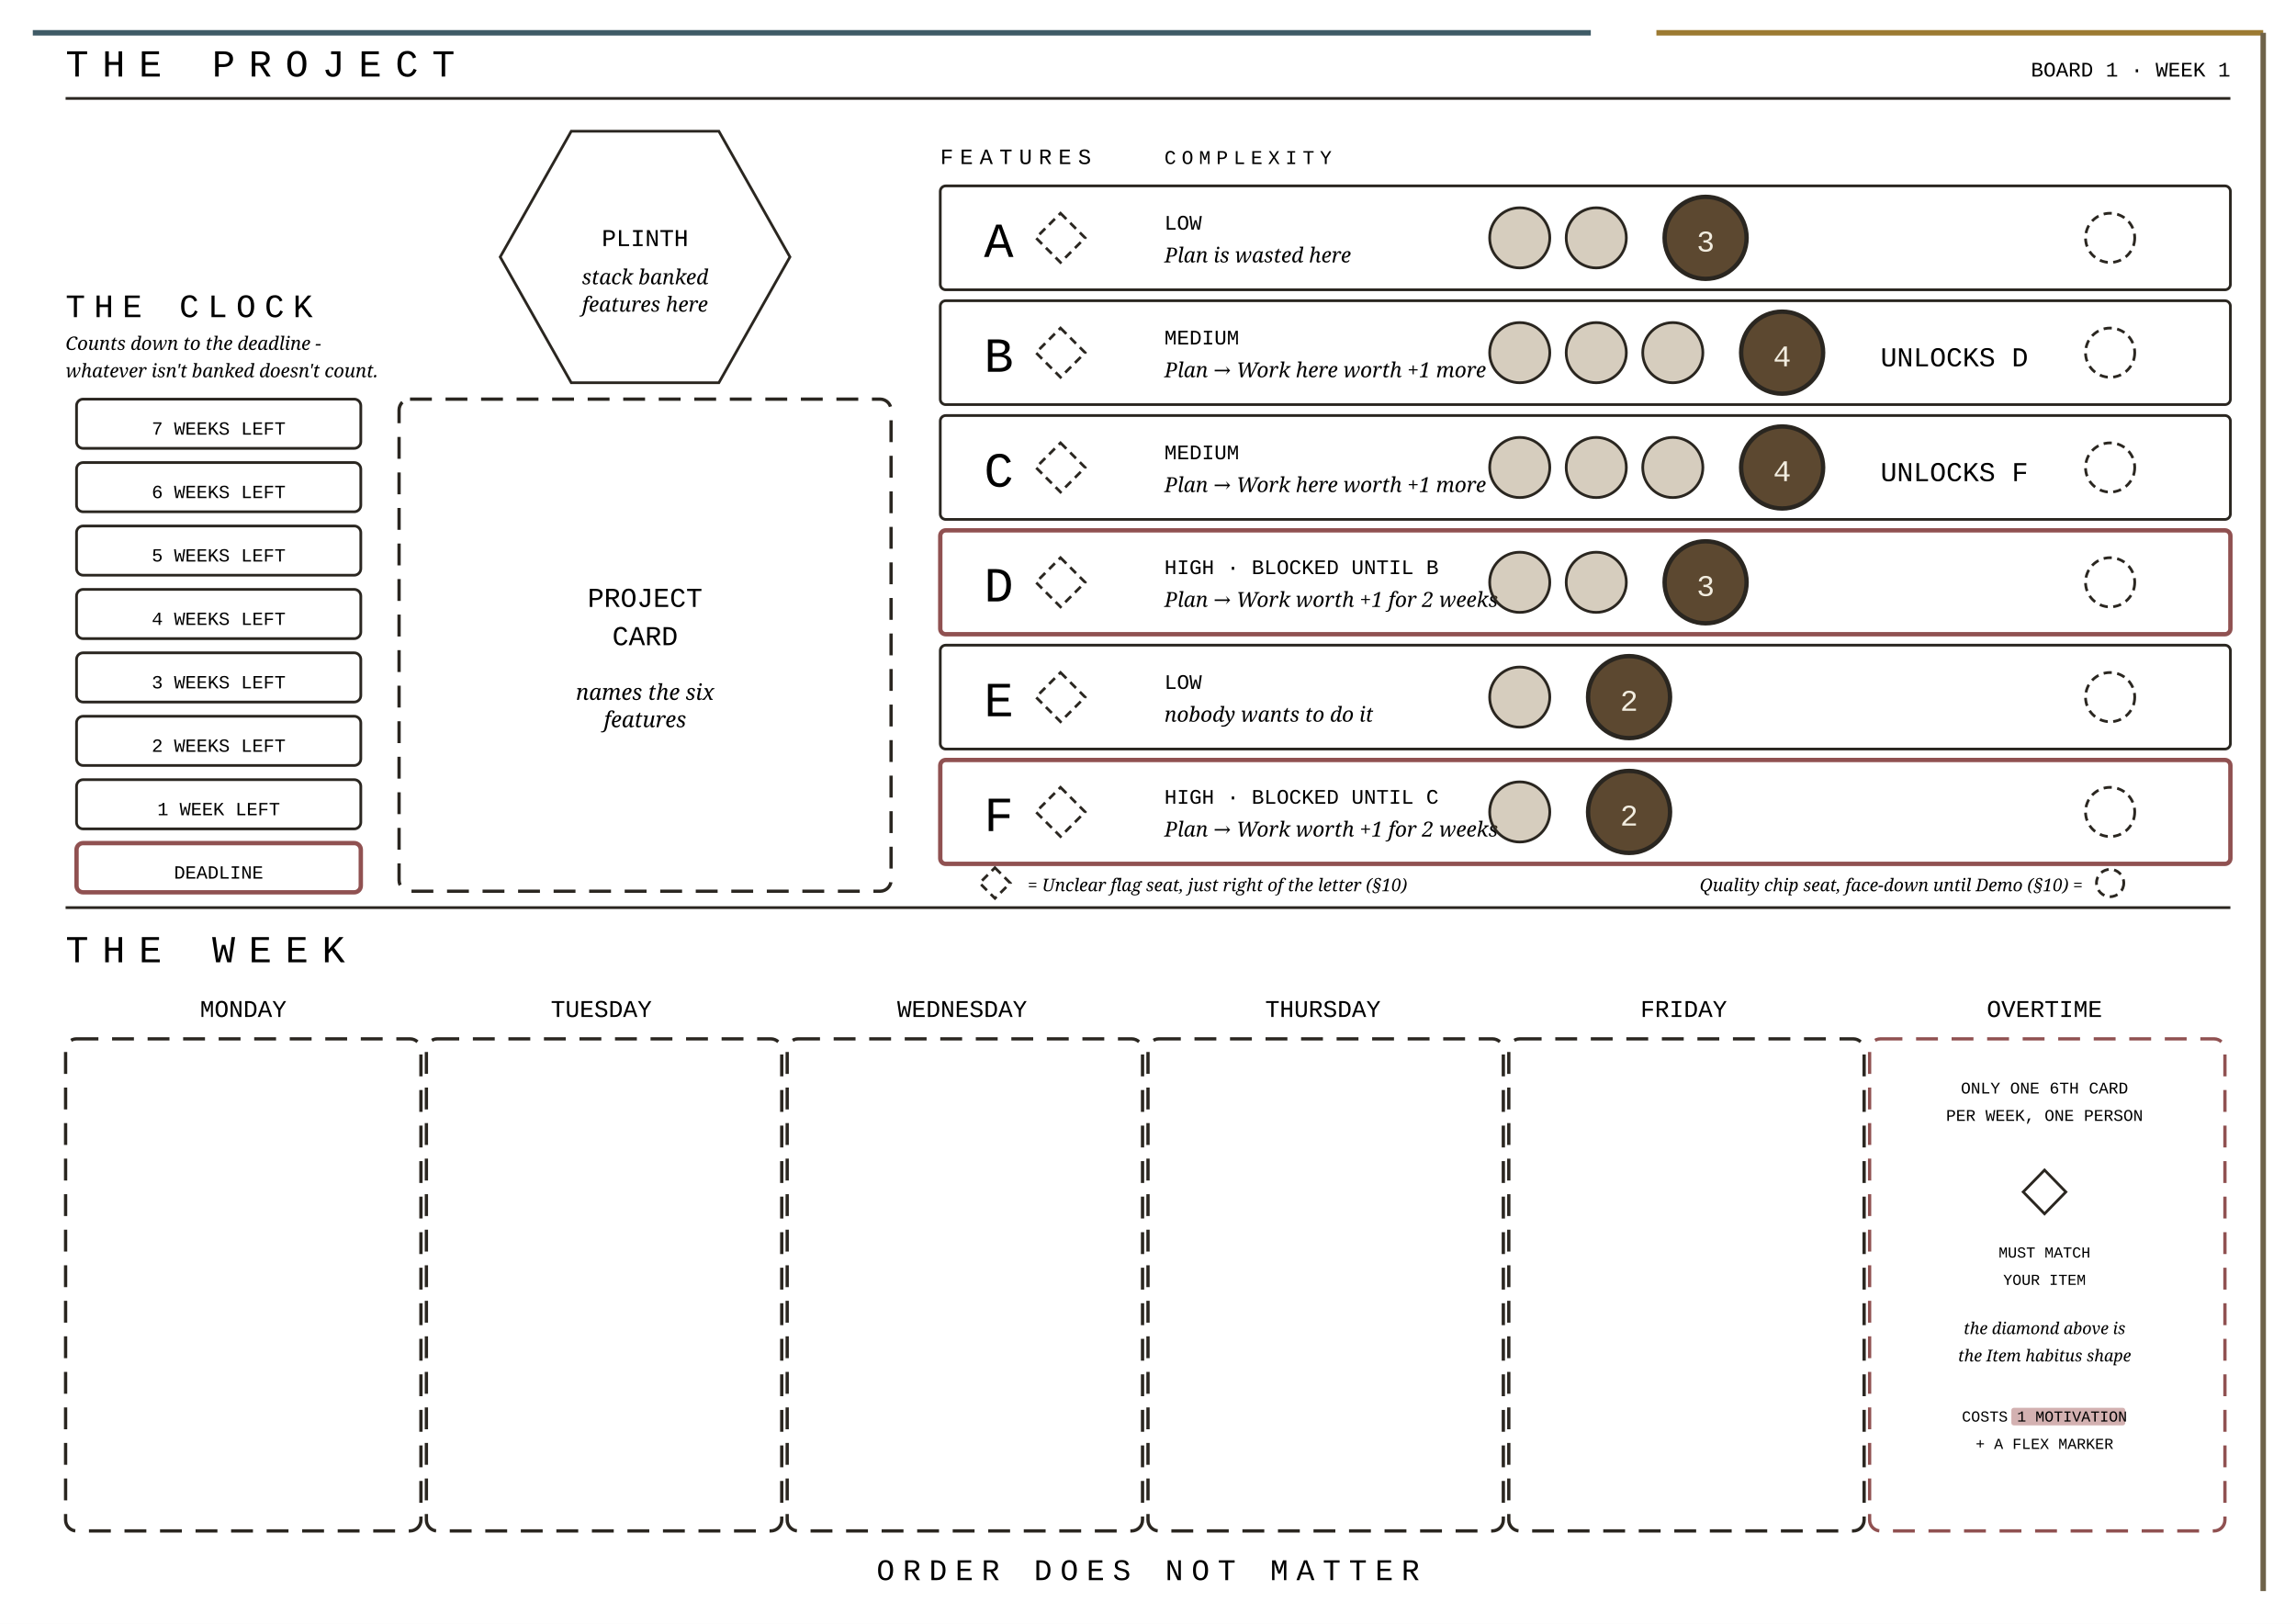
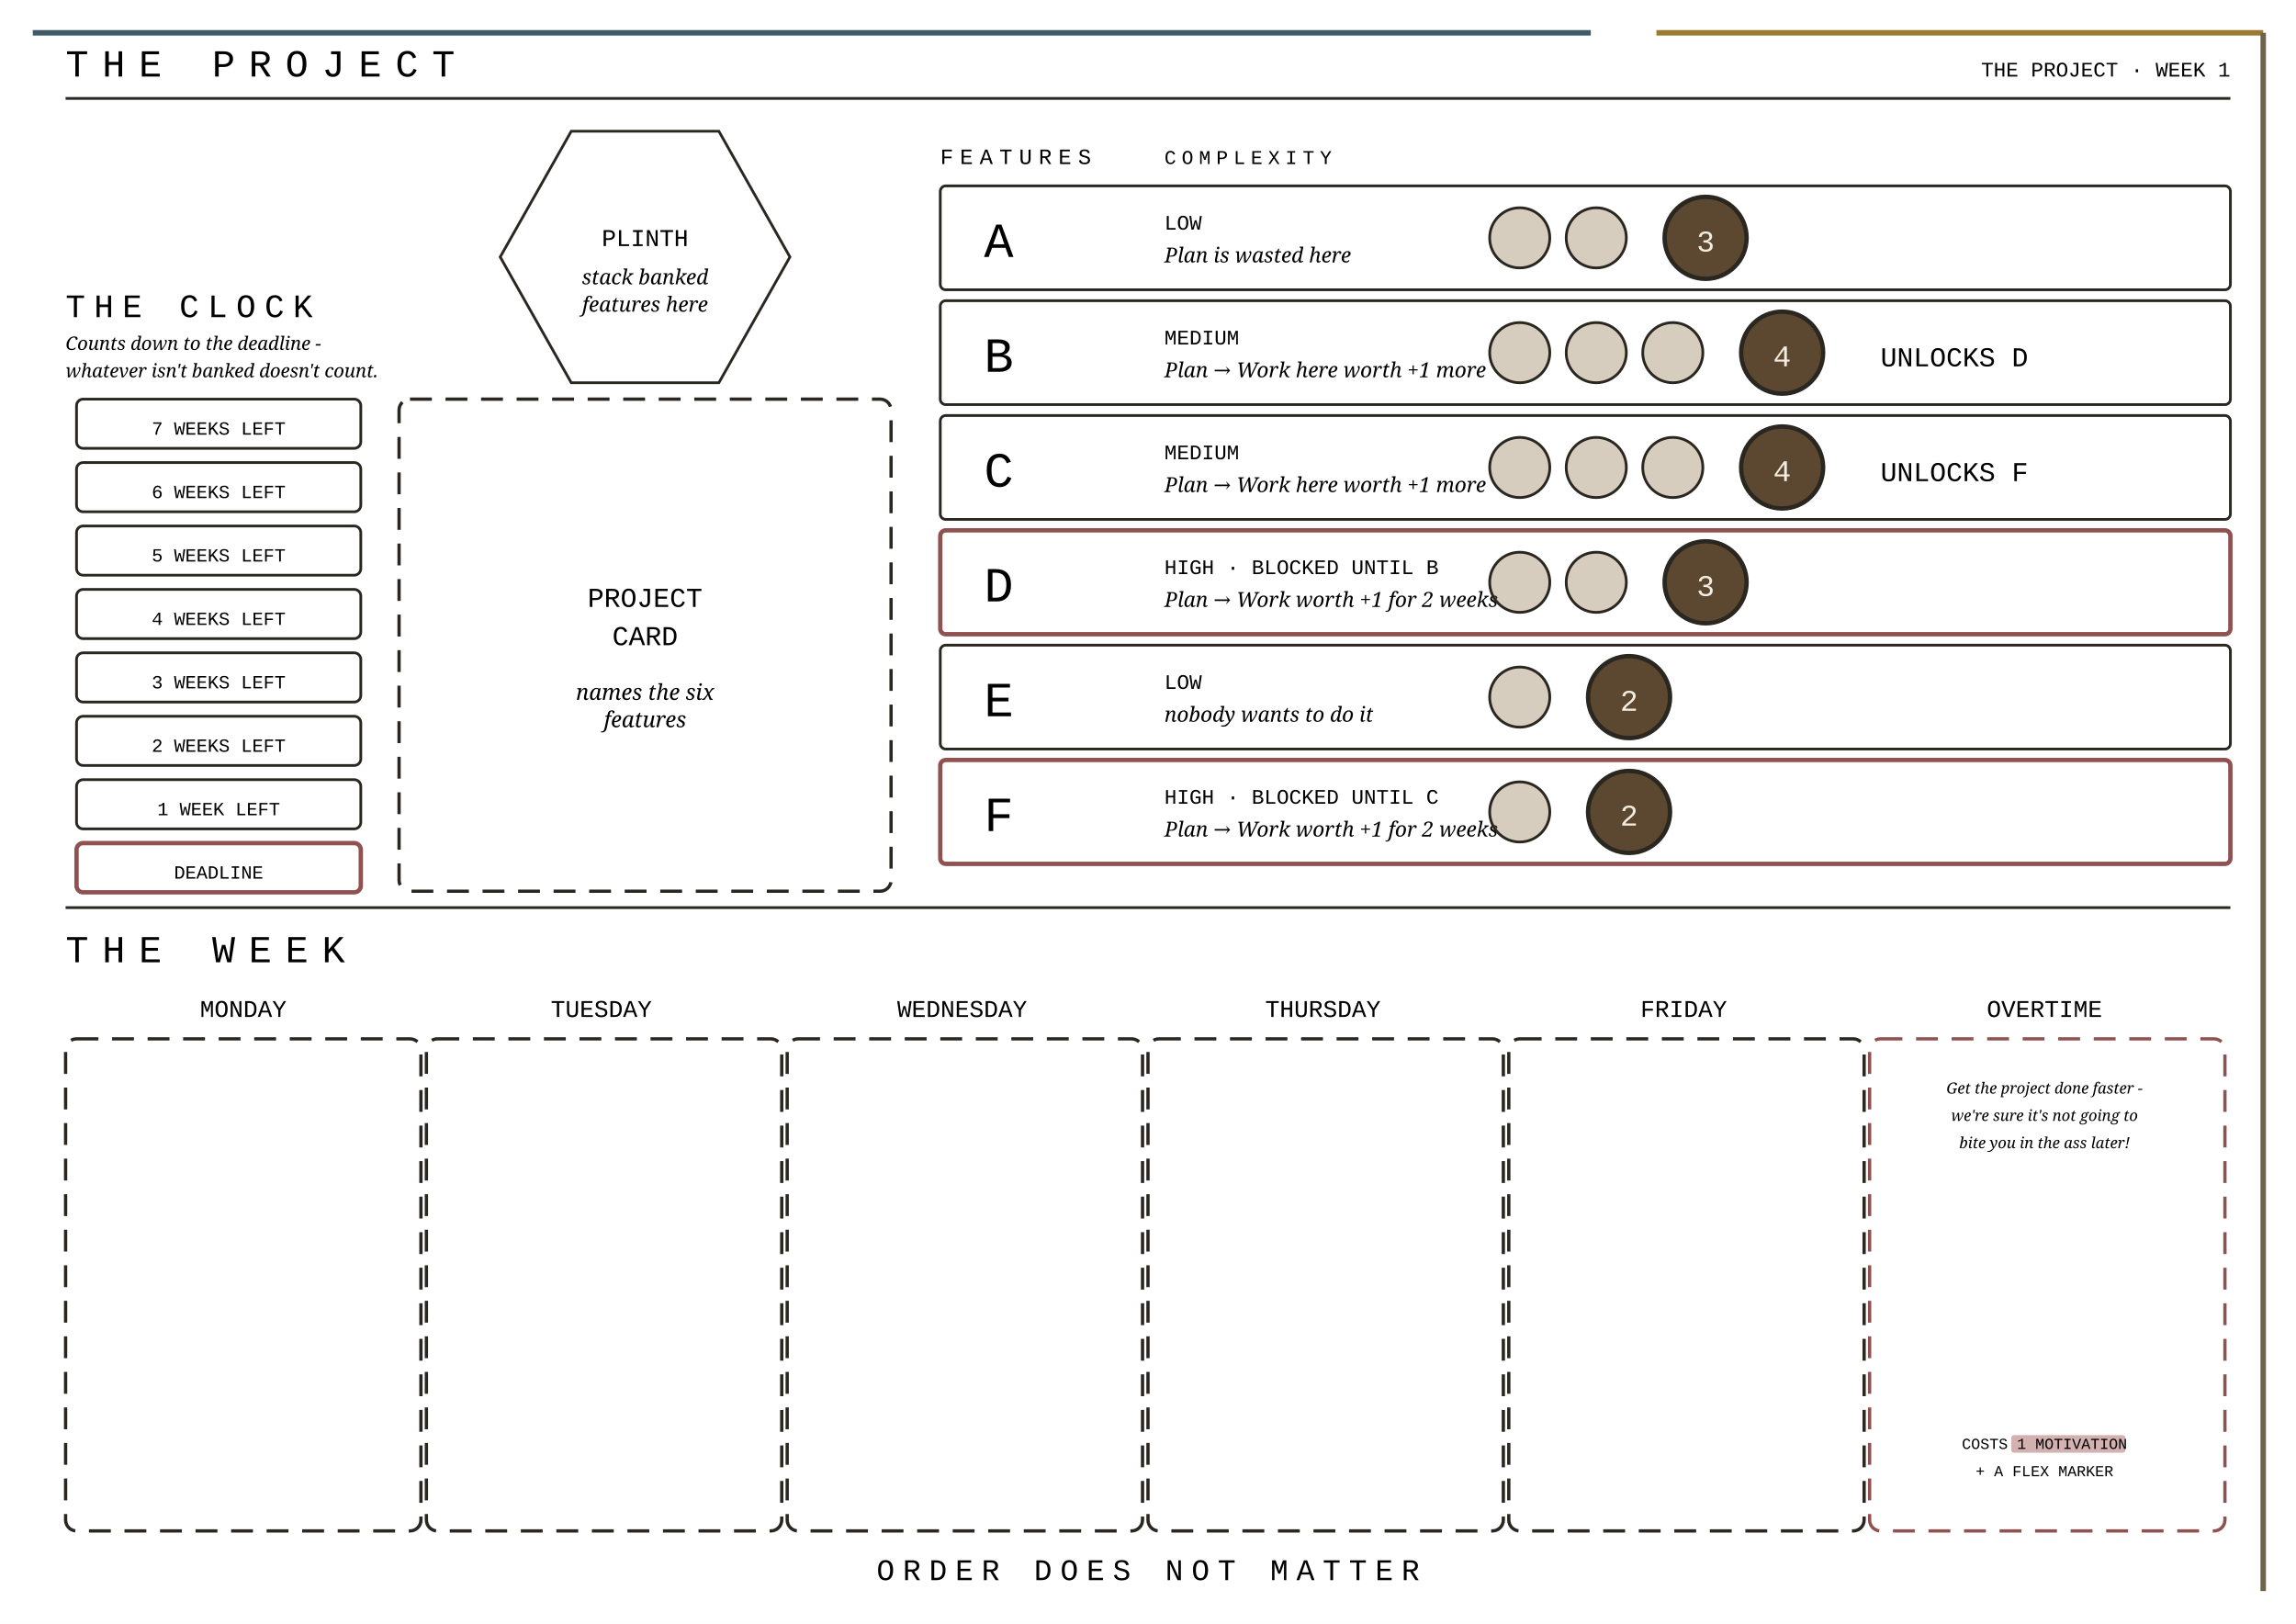
<svg xmlns="http://www.w3.org/2000/svg" width="420mm" height="297mm" viewBox="0 0 420 297">
  <style>
  .s  { font-family:"EB Garamond",Garamond,Georgia,serif; fill:#000000; }
  .m  { font-family:"IBM Plex Mono","Courier New",monospace; fill:#000000; }
  .r  { stroke:#2A2620; stroke-width:.5; fill:none; }
  .w  { fill:none; stroke:#2A2620; stroke-width:.5; }
  .slot { fill:none; stroke:#2A2620; stroke-width:.6; stroke-dasharray:4 2.5; }
  .q  { fill:#000000; }
</style>
  <rect width="420" height="297" fill="#FFFFFF" />
  <text x="12" y="14" class="m" font-size="7" letter-spacing="2.5">THE PROJECT</text>
-   <text x="408" y="14" class="m q" font-size="3.8" text-anchor="end">BOARD 1 · WEEK 1</text>
+   <text x="408" y="14" class="m q" font-size="3.8" text-anchor="end">THE PROJECT · WEEK 1</text>
  <line x1="12" y1="18" x2="408" y2="18" class="r" />
  <text x="12" y="58" class="m" font-size="6" letter-spacing="1.6">THE CLOCK</text>
  <text x="12" y="64" class="s" font-size="3.4" font-style="italic">Counts down to the deadline -</text>
  <text x="12" y="69" class="s" font-size="3.4" font-style="italic">whatever isn't banked doesn't count.</text>
  <g class="m" font-size="3.4" text-anchor="middle">
    <rect x="14" y="73" width="52" height="9" rx="1.2" class="w" />
    <text x="40" y="79.5">7 WEEKS LEFT</text>
    <rect x="14" y="84.6" width="52" height="9" rx="1.2" class="w" />
    <text x="40" y="91.1">6 WEEKS LEFT</text>
    <rect x="14" y="96.2" width="52" height="9" rx="1.2" class="w" />
    <text x="40" y="102.7">5 WEEKS LEFT</text>
    <rect x="14" y="107.8" width="52" height="9" rx="1.2" class="w" />
    <text x="40" y="114.3">4 WEEKS LEFT</text>
    <rect x="14" y="119.4" width="52" height="9" rx="1.2" class="w" />
    <text x="40" y="125.9">3 WEEKS LEFT</text>
    <rect x="14" y="131" width="52" height="9" rx="1.2" class="w" />
    <text x="40" y="137.5">2 WEEKS LEFT</text>
    <rect x="14" y="142.6" width="52" height="9" rx="1.2" class="w" />
    <text x="40" y="149.1">1 WEEK LEFT</text>
    <rect x="14" y="154.2" width="52" height="9" rx="1.2" class="w" style="stroke:#905151;stroke-width:.8" />
    <text x="40" y="160.7">DEADLINE</text>
  </g>
  <polygon points="144.5,47 131.5,70 104.5,70 91.5,47 104.5,24 131.5,24" class="w" stroke-width=".6" />
  <text x="118" y="45" class="m q" font-size="4.4" text-anchor="middle">PLINTH</text>
  <text x="118" y="52" class="s" font-size="3.8" text-anchor="middle" font-style="italic">stack banked</text>
  <text x="118" y="57" class="s" font-size="3.8" text-anchor="middle" font-style="italic">features here</text>
  <rect x="73" y="73" width="90" height="90" rx="2" class="slot" />
  <text x="118" y="111" class="m q" font-size="5" text-anchor="middle">PROJECT</text>
  <text x="118" y="118" class="m q" font-size="5" text-anchor="middle">CARD</text>
  <text x="118" y="128" class="s" font-size="4" text-anchor="middle" font-style="italic">names the six</text>
  <text x="118" y="133" class="s" font-size="4" text-anchor="middle" font-style="italic">features</text>
  <text x="172" y="30" class="m" font-size="4" letter-spacing="1.2">FEATURES</text>
  <text x="213" y="30" class="m" font-size="3.6" letter-spacing="1">COMPLEXITY</text>
  <g id="feature-A">
    <rect x="172" y="34" width="236" height="19" rx="1" class="r" />
    <text x="180" y="47" class="m" font-size="9">A</text>
-     <polygon points="194,39 198.5,43.5 194,48 189.5,43.5" class="w" stroke-dasharray="1.5 1" />
    <text x="213" y="42" class="m q" font-size="3.8">LOW</text>
    <text x="213" y="48" class="s" font-size="3.8" font-style="italic">Plan is wasted here</text>
    <g>
      <circle cx="278" cy="43.5" r="5.5" style="fill:#8B6F47;fill-opacity:.35;stroke:#2A2620;stroke-width:.5" />
      <circle cx="292" cy="43.5" r="5.5" style="fill:#8B6F47;fill-opacity:.35;stroke:#2A2620;stroke-width:.5" />
    </g>
    <circle cx="312" cy="43.5" r="7.5" style="fill:#5C4830;stroke:#2A2620;stroke-width:.8" />
    <text x="312" y="46" class="m" font-size="5.5" text-anchor="middle" style="fill:#F2EDE0">3</text>
-     <circle cx="386" cy="43.5" r="4.5" class="w" stroke-dasharray="1.5 1" />
  </g>
  <g id="feature-B">
    <rect x="172" y="55" width="236" height="19" rx="1" class="r" />
    <text x="180" y="68" class="m" font-size="9">B</text>
-     <polygon points="194,60 198.5,64.5 194,69 189.5,64.5" class="w" stroke-dasharray="1.5 1" />
    <text x="213" y="63" class="m q" font-size="3.8">MEDIUM</text>
    <text x="213" y="69" class="s" font-size="3.8" font-style="italic">Plan → Work here worth +1 more</text>
    <g>
      <circle cx="278" cy="64.5" r="5.5" style="fill:#8B6F47;fill-opacity:.35;stroke:#2A2620;stroke-width:.5" />
      <circle cx="292" cy="64.5" r="5.5" style="fill:#8B6F47;fill-opacity:.35;stroke:#2A2620;stroke-width:.5" />
      <circle cx="306" cy="64.5" r="5.5" style="fill:#8B6F47;fill-opacity:.35;stroke:#2A2620;stroke-width:.5" />
    </g>
    <circle cx="326" cy="64.5" r="7.5" style="fill:#5C4830;stroke:#2A2620;stroke-width:.8" />
    <text x="326" y="67" class="m" font-size="5.5" text-anchor="middle" style="fill:#F2EDE0">4</text>
    <text x="344" y="67" class="m" font-size="5">UNLOCKS D</text>
-     <circle cx="386" cy="64.5" r="4.5" class="w" stroke-dasharray="1.5 1" />
  </g>
  <g id="feature-C">
    <rect x="172" y="76" width="236" height="19" rx="1" class="r" />
    <text x="180" y="89" class="m" font-size="9">C</text>
-     <polygon points="194,81 198.5,85.5 194,90 189.5,85.5" class="w" stroke-dasharray="1.5 1" />
    <text x="213" y="84" class="m q" font-size="3.8">MEDIUM</text>
    <text x="213" y="90" class="s" font-size="3.8" font-style="italic">Plan → Work here worth +1 more</text>
    <g>
      <circle cx="278" cy="85.5" r="5.5" style="fill:#8B6F47;fill-opacity:.35;stroke:#2A2620;stroke-width:.5" />
      <circle cx="292" cy="85.5" r="5.5" style="fill:#8B6F47;fill-opacity:.35;stroke:#2A2620;stroke-width:.5" />
      <circle cx="306" cy="85.5" r="5.5" style="fill:#8B6F47;fill-opacity:.35;stroke:#2A2620;stroke-width:.5" />
    </g>
    <circle cx="326" cy="85.5" r="7.5" style="fill:#5C4830;stroke:#2A2620;stroke-width:.8" />
    <text x="326" y="88" class="m" font-size="5.5" text-anchor="middle" style="fill:#F2EDE0">4</text>
    <text x="344" y="88" class="m" font-size="5">UNLOCKS F</text>
-     <circle cx="386" cy="85.5" r="4.5" class="w" stroke-dasharray="1.5 1" />
  </g>
  <g id="feature-D">
    <rect x="172" y="97" width="236" height="19" rx="1" class="r" style="stroke:#905151;stroke-width:.8" />
    <text x="180" y="110" class="m" font-size="9">D</text>
-     <polygon points="194,102 198.5,106.5 194,111 189.5,106.5" class="w" stroke-dasharray="1.5 1" />
    <text x="213" y="105" class="m" font-size="3.8">HIGH · BLOCKED UNTIL B</text>
    <text x="213" y="111" class="s" font-size="3.8" font-style="italic">Plan → Work worth +1 for 2 weeks</text>
    <g>
      <circle cx="278" cy="106.5" r="5.5" style="fill:#8B6F47;fill-opacity:.35;stroke:#2A2620;stroke-width:.5" />
      <circle cx="292" cy="106.5" r="5.5" style="fill:#8B6F47;fill-opacity:.35;stroke:#2A2620;stroke-width:.5" />
    </g>
    <circle cx="312" cy="106.5" r="7.5" style="fill:#5C4830;stroke:#2A2620;stroke-width:.8" />
    <text x="312" y="109" class="m" font-size="5.5" text-anchor="middle" style="fill:#F2EDE0">3</text>
-     <circle cx="386" cy="106.5" r="4.5" class="w" stroke-dasharray="1.5 1" />
  </g>
  <g id="feature-E">
    <rect x="172" y="118" width="236" height="19" rx="1" class="r" />
    <text x="180" y="131" class="m" font-size="9">E</text>
-     <polygon points="194,123 198.5,127.5 194,132 189.5,127.5" class="w" stroke-dasharray="1.5 1" />
    <text x="213" y="126" class="m q" font-size="3.8">LOW</text>
    <text x="213" y="132" class="s" font-size="3.8" font-style="italic">nobody wants to do it</text>
    <g>
      <circle cx="278" cy="127.5" r="5.5" style="fill:#8B6F47;fill-opacity:.35;stroke:#2A2620;stroke-width:.5" />
    </g>
    <circle cx="298" cy="127.5" r="7.5" style="fill:#5C4830;stroke:#2A2620;stroke-width:.8" />
    <text x="298" y="130" class="m" font-size="5.5" text-anchor="middle" style="fill:#F2EDE0">2</text>
-     <circle cx="386" cy="127.5" r="4.5" class="w" stroke-dasharray="1.5 1" />
  </g>
  <g id="feature-F">
    <rect x="172" y="139" width="236" height="19" rx="1" class="r" style="stroke:#905151;stroke-width:.8" />
    <text x="180" y="152" class="m" font-size="9">F</text>
-     <polygon points="194,144 198.5,148.5 194,153 189.5,148.5" class="w" stroke-dasharray="1.5 1" />
    <text x="213" y="147" class="m" font-size="3.8">HIGH · BLOCKED UNTIL C</text>
    <text x="213" y="153" class="s" font-size="3.8" font-style="italic">Plan → Work worth +1 for 2 weeks</text>
    <g>
      <circle cx="278" cy="148.5" r="5.5" style="fill:#8B6F47;fill-opacity:.35;stroke:#2A2620;stroke-width:.5" />
    </g>
    <circle cx="298" cy="148.5" r="7.5" style="fill:#5C4830;stroke:#2A2620;stroke-width:.8" />
    <text x="298" y="151" class="m" font-size="5.5" text-anchor="middle" style="fill:#F2EDE0">2</text>
-     <circle cx="386" cy="148.5" r="4.5" class="w" stroke-dasharray="1.5 1" />
  </g>
-   <polygon points="182,158.7 184.8,161.5 182,164.3 179.2,161.5" class="w" stroke-dasharray="1.5 1" />
-   <text x="188" y="163" class="s" font-size="3.2" font-style="italic">= Unclear flag seat, just right of the letter (§10)</text>
-   <circle cx="386" cy="161.5" r="2.5" class="w" stroke-dasharray="1.5 1" />
-   <text x="381" y="163" class="s" font-size="3.2" text-anchor="end" font-style="italic">Quality chip seat, face-down until Demo (§10) =</text>
  <line x1="12" y1="166" x2="408" y2="166" class="r" />
  <text x="12" y="176" class="m" font-size="7" letter-spacing="2.5">THE WEEK</text>
  <g class="m" font-size="4.4" text-anchor="middle">
    <text x="44.5" y="186">MONDAY</text>
    <text x="110" y="186">TUESDAY</text>
    <text x="176" y="186">WEDNESDAY</text>
    <text x="242" y="186">THURSDAY</text>
    <text x="308" y="186">FRIDAY</text>
    <text x="374" y="186">OVERTIME</text>
  </g>
  <g class="slot">
    <rect x="12" y="190" width="65" height="90" rx="2" />
    <rect x="78" y="190" width="65" height="90" rx="2" />
    <rect x="144" y="190" width="65" height="90" rx="2" />
    <rect x="210" y="190" width="65" height="90" rx="2" />
    <rect x="276" y="190" width="65" height="90" rx="2" />
    <rect x="342" y="190" width="65" height="90" rx="2" stroke="#905151" />
  </g>
  <text x="210" y="289" class="m q" font-size="5.5" text-anchor="middle" letter-spacing="1.5">ORDER DOES NOT MATTER</text>
-   <text x="374" y="200" class="m q" font-size="3" text-anchor="middle">ONLY ONE 6TH CARD</text>
-   <text x="374" y="205" class="m q" font-size="3" text-anchor="middle">PER WEEK, ONE PERSON</text>
-   <polygon points="374,214 377.9,218 374,222 370.1,218" class="w" />
-   <text x="374" y="230" class="m" font-size="2.8" text-anchor="middle">MUST MATCH</text>
-   <text x="374" y="235" class="m" font-size="2.8" text-anchor="middle">YOUR ITEM</text>
-   <text x="374" y="244" class="s q" font-size="3" text-anchor="middle" font-style="italic">the diamond above is</text>
-   <text x="374" y="249" class="s q" font-size="3" text-anchor="middle" font-style="italic">the Item habitus shape</text>
-   <rect x="367.93" y="257.48" width="20.83" height="3.22" rx=".45" fill="#D3B1B1" />
-   <text x="374" y="260" class="m" font-size="2.8" text-anchor="middle">COSTS 1 MOTIVATION</text>
-   <text x="374" y="265" class="m" font-size="2.8" text-anchor="middle">+ A FLEX MARKER</text>
+   <text x="374" y="200" class="s q" font-size="2.8" text-anchor="middle" font-style="italic">Get the project done faster -</text>
+   <text x="374" y="205" class="s q" font-size="2.8" text-anchor="middle" font-style="italic">we're sure it's not going to</text>
+   <text x="374" y="210" class="s q" font-size="2.8" text-anchor="middle" font-style="italic">bite you in the ass later!</text>
+   <rect x="367.93" y="262.48" width="20.83" height="3.22" rx=".45" fill="#D3B1B1" />
+   <text x="374" y="265" class="m" font-size="2.8" text-anchor="middle">COSTS 1 MOTIVATION</text>
+   <text x="374" y="270" class="m" font-size="2.8" text-anchor="middle">+ A FLEX MARKER</text>
  <line x1="6" y1="6" x2="291" y2="6" stroke="#3F5B66" stroke-width="1" />
  <line x1="303" y1="6" x2="414" y2="6" stroke="#9C7A32" stroke-width="1" />
  <line x1="414" y1="6" x2="414" y2="291" stroke="#6E6249" stroke-width="1" />
</svg>
